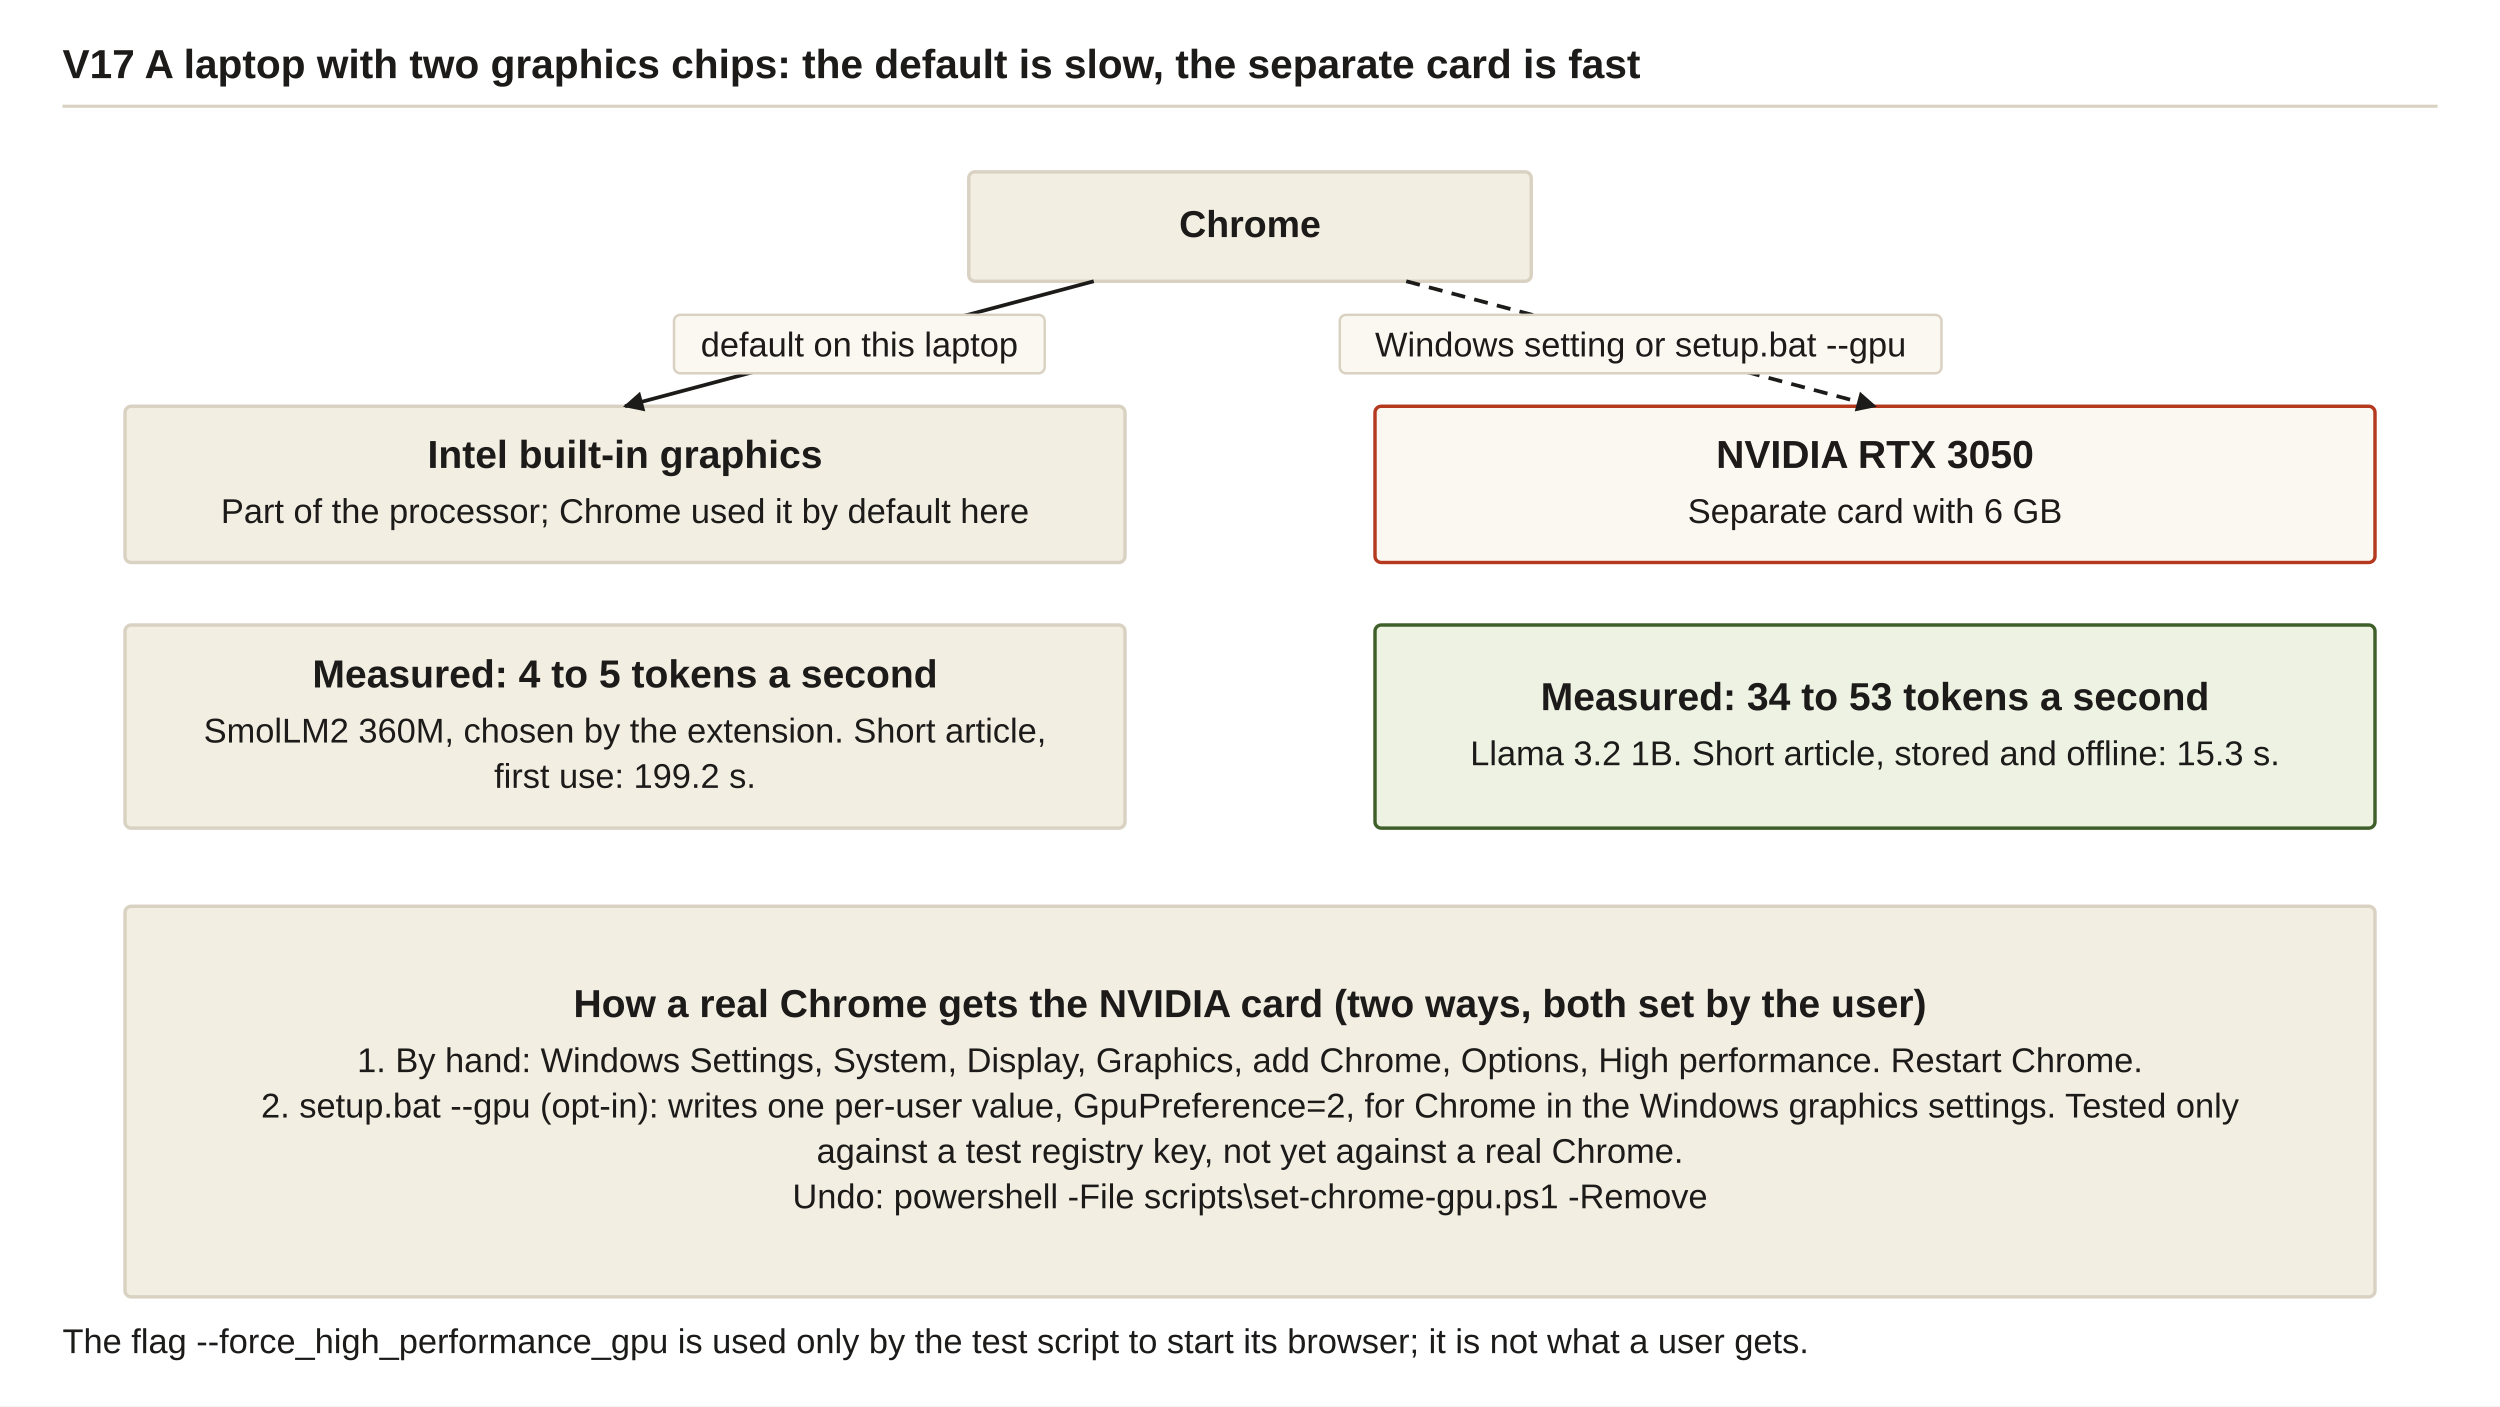
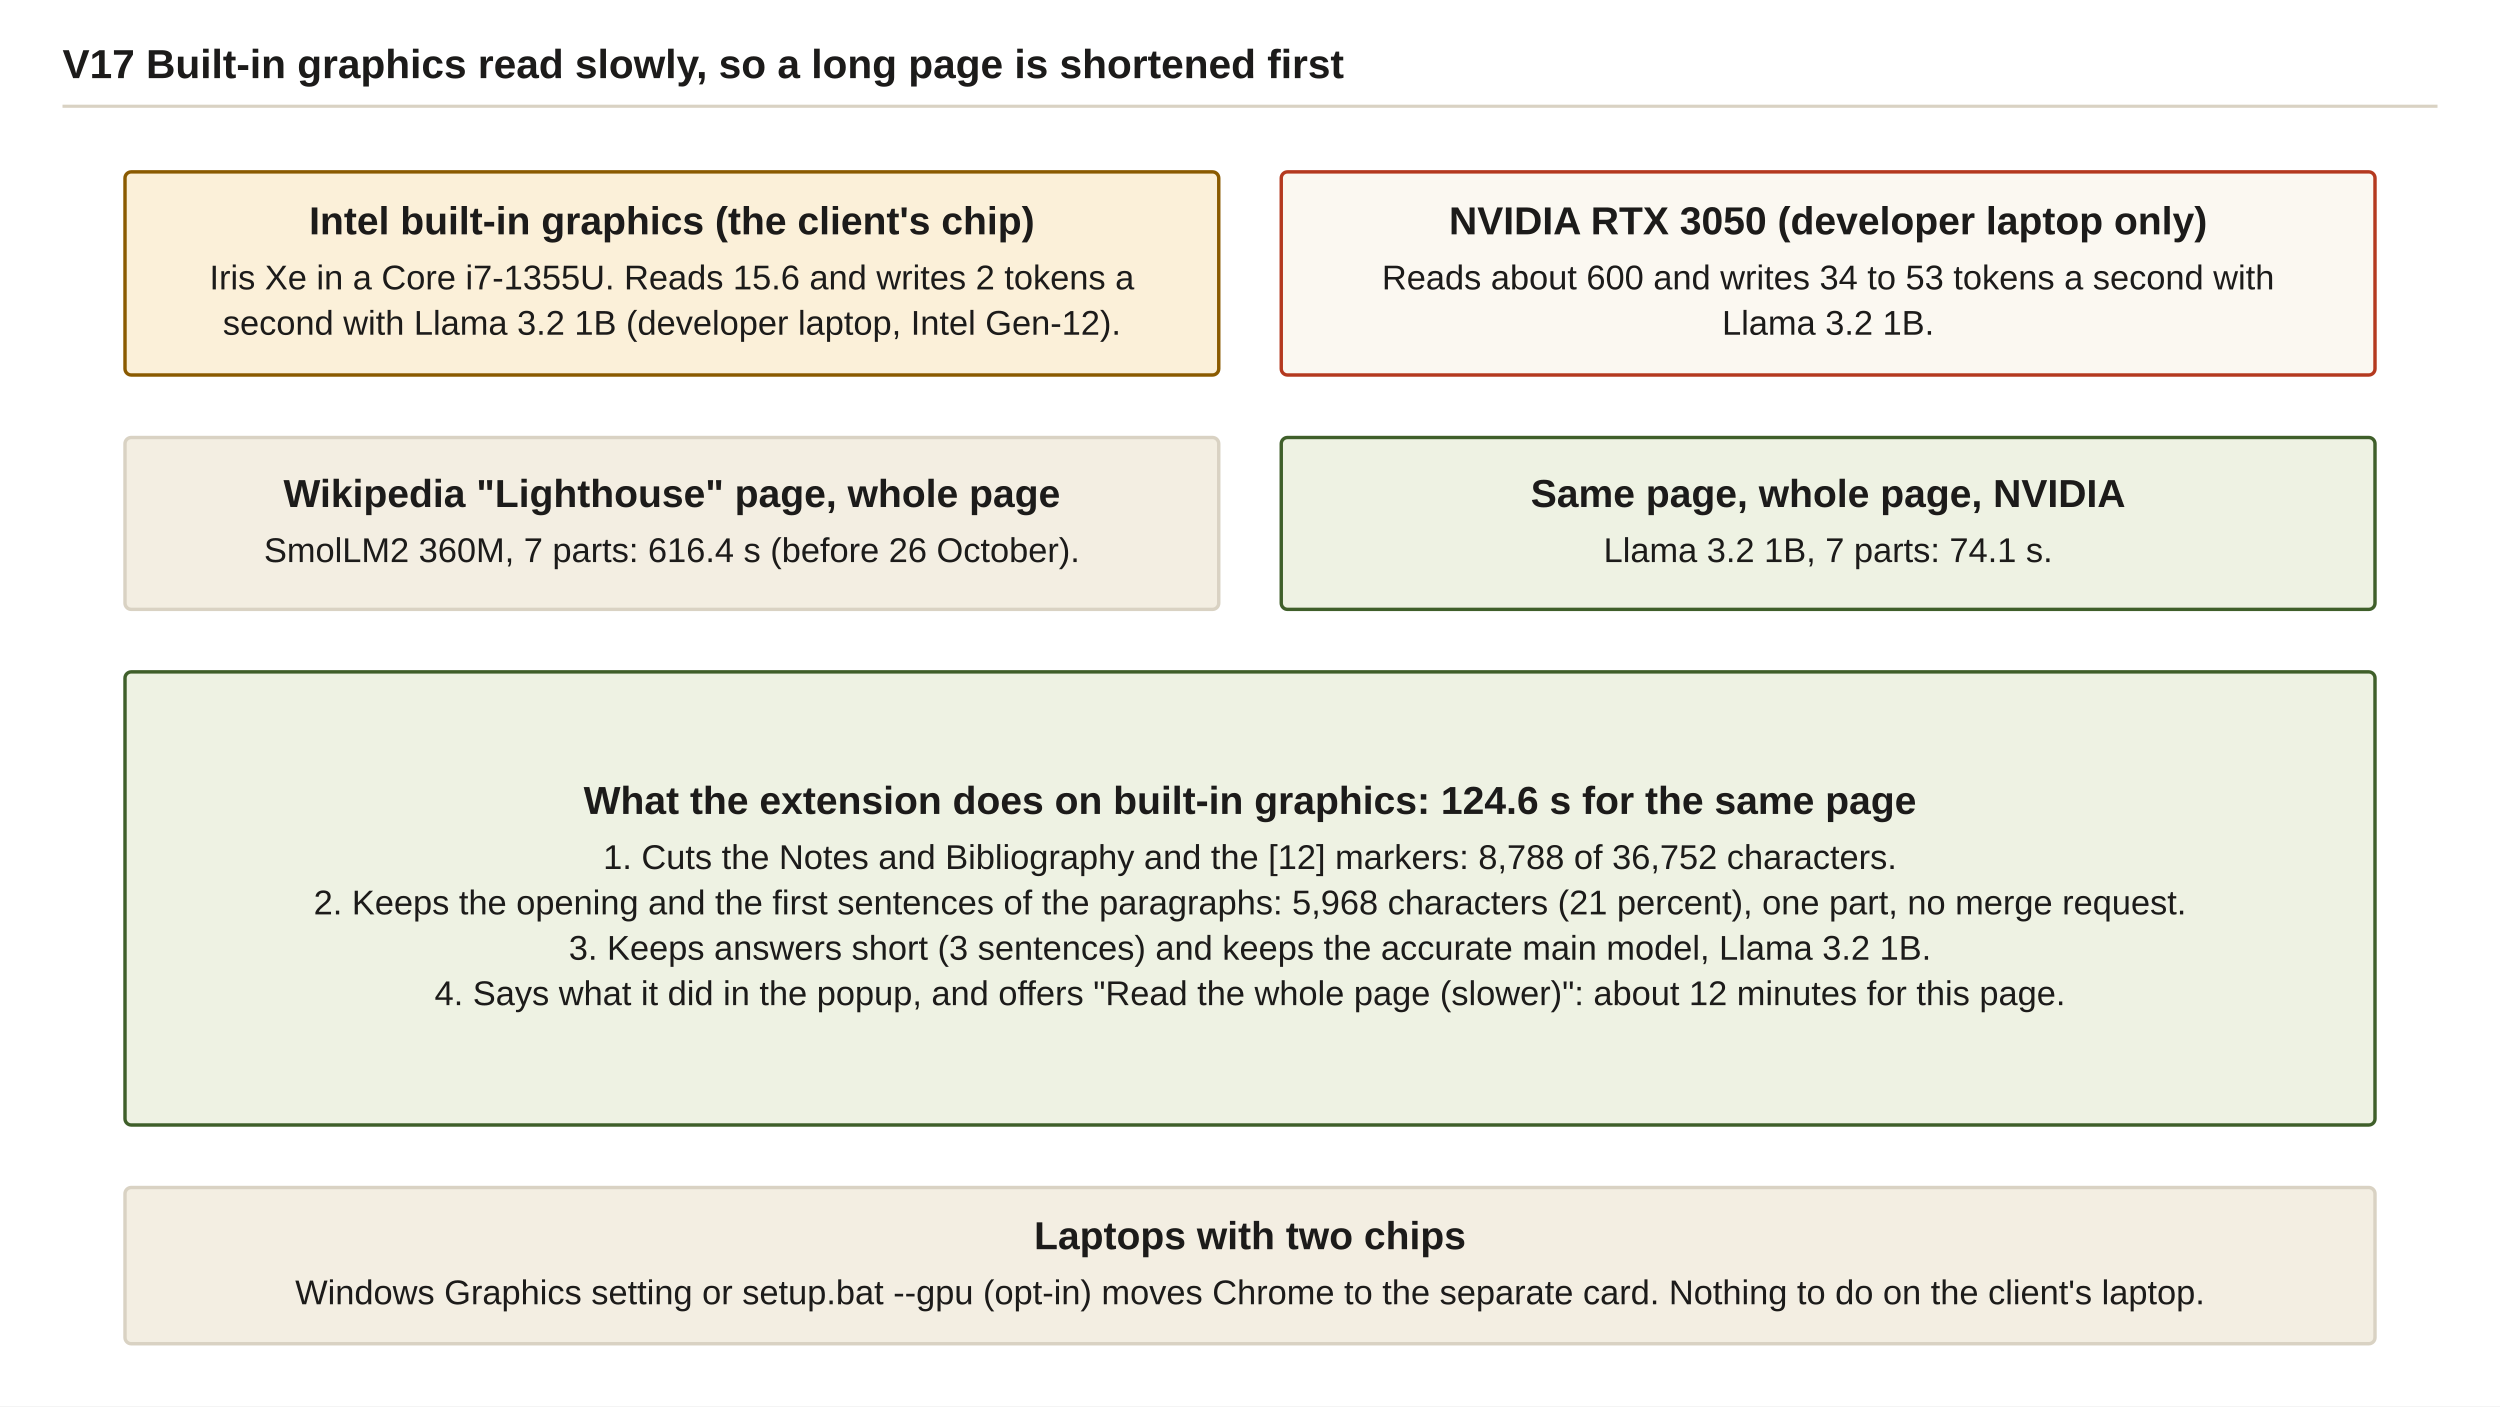
<svg xmlns="http://www.w3.org/2000/svg" width="1600" height="900" viewBox="0 0 1600 900" font-family="'Segoe UI', Arial, sans-serif" fill="#1C1B1A">
  <defs>
    <marker id="ah" viewBox="0 0 10 10" refX="9" refY="5" markerWidth="13" markerHeight="13" markerUnits="userSpaceOnUse" orient="auto-start-reverse">
      <path d="M0,0 L10,5 L0,10 z" fill="#1C1B1A" />
    </marker>
  </defs>
  <rect x="0" y="0" width="1600" height="900" fill="#ffffff" />
-   <text x="40" y="50" font-size="26" font-weight="700" fill="#1C1B1A" text-anchor="start" data-fit="1520">V17  A laptop with two graphics chips: the default is slow, the separate card is fast</text>
+   <text x="40" y="50" font-size="26" font-weight="700" fill="#1C1B1A" text-anchor="start" data-fit="1520">V17  Built-in graphics read slowly, so a long page is shortened first</text>
  <line x1="40" y1="68" x2="1560" y2="68" stroke="#D9D2C3" stroke-width="2" />
-   <rect x="620" y="110" width="360" height="70" rx="4" ry="4" fill="#F3EEE2" stroke="#D9D2C3" stroke-width="2.2" />
-   <text x="800" y="151.72" font-size="24" font-weight="700" fill="#1C1B1A" text-anchor="middle" data-fit="328">Chrome</text>
-   <rect x="80" y="260" width="640" height="100" rx="4" ry="4" fill="#F3EEE2" stroke="#D9D2C3" stroke-width="2.2" />
-   <text x="400" y="299.48" font-size="25" font-weight="700" fill="#1C1B1A" text-anchor="middle" data-fit="608">Intel built-in graphics</text>
-   <text x="400" y="334.72" font-size="22" font-weight="400" fill="#1C1B1A" text-anchor="middle" data-fit="608">Part of the processor; Chrome used it by default here</text>
-   <rect x="880" y="260" width="640" height="100" rx="4" ry="4" fill="#FBF8F1" stroke="#B4391F" stroke-width="2.2" />
-   <text x="1200" y="299.48" font-size="25" font-weight="700" fill="#1C1B1A" text-anchor="middle" data-fit="608">NVIDIA RTX 3050</text>
-   <text x="1200" y="334.72" font-size="22" font-weight="400" fill="#1C1B1A" text-anchor="middle" data-fit="608">Separate card with 6 GB</text>
-   <path d="M700,180 L400,260" fill="none" stroke="#1C1B1A" stroke-width="2.4" marker-end="url(#ah)" />
-   <rect x="431.371" y="201.5" width="237.257" height="37.4" rx="4" fill="#FBF8F1" stroke="#D9D2C3" stroke-width="1.6" />
-   <text x="550" y="228.12" font-size="22" fill="#1C1B1A" text-anchor="middle">default on this laptop</text>
-   <path d="M900,180 L1200,260" fill="none" stroke="#1C1B1A" stroke-width="2.4" stroke-dasharray="9 6" marker-end="url(#ah)" />
-   <rect x="857.442" y="201.5" width="385.116" height="37.4" rx="4" fill="#FBF8F1" stroke="#D9D2C3" stroke-width="1.6" />
-   <text x="1050" y="228.12" font-size="22" fill="#1C1B1A" text-anchor="middle">Windows setting or setup.bat --gpu</text>
-   <rect x="80" y="400" width="640" height="130" rx="4" ry="4" fill="#F3EEE2" stroke="#D9D2C3" stroke-width="2.2" />
-   <text x="400" y="439.96" font-size="25" font-weight="700" fill="#1C1B1A" text-anchor="middle" data-fit="608">Measured: 4 to 5 tokens a second</text>
-   <text x="400" y="475.2" font-size="22" font-weight="400" fill="#1C1B1A" text-anchor="middle" data-fit="608">SmolLM2 360M, chosen by the extension. Short article,</text>
-   <text x="400" y="504.24" font-size="22" font-weight="400" fill="#1C1B1A" text-anchor="middle" data-fit="608">first use: 199.2 s.</text>
-   <rect x="880" y="400" width="640" height="130" rx="4" ry="4" fill="#EEF2E3" stroke="#3F5F2A" stroke-width="2.2" />
-   <text x="1200" y="454.48" font-size="25" font-weight="700" fill="#1C1B1A" text-anchor="middle" data-fit="608">Measured: 34 to 53 tokens a second</text>
-   <text x="1200" y="489.72" font-size="22" font-weight="400" fill="#1C1B1A" text-anchor="middle" data-fit="608">Llama 3.2 1B. Short article, stored and offline: 15.3 s.</text>
-   <rect x="80" y="580" width="1440" height="250" rx="4" ry="4" fill="#F3EEE2" stroke="#D9D2C3" stroke-width="2.2" />
-   <text x="800" y="650.92" font-size="25" font-weight="700" fill="#1C1B1A" text-anchor="middle" data-fit="1408">How a real Chrome gets the NVIDIA card (two ways, both set by the user)</text>
-   <text x="800" y="686.16" font-size="22" font-weight="400" fill="#1C1B1A" text-anchor="middle" data-fit="1408">1. By hand: Windows Settings, System, Display, Graphics, add Chrome, Options, High performance. Restart Chrome.</text>
-   <text x="800" y="715.2" font-size="22" font-weight="400" fill="#1C1B1A" text-anchor="middle" data-fit="1408">2. setup.bat --gpu (opt-in): writes one per-user value, GpuPreference=2, for Chrome in the Windows graphics settings. Tested only</text>
-   <text x="800" y="744.24" font-size="22" font-weight="400" fill="#1C1B1A" text-anchor="middle" data-fit="1408">against a test registry key, not yet against a real Chrome.</text>
-   <text x="800" y="773.28" font-size="22" font-weight="400" fill="#1C1B1A" text-anchor="middle" data-fit="1408">Undo: powershell -File scripts\set-chrome-gpu.ps1 -Remove</text>
-   <text x="40" y="866" font-size="22" font-weight="400" fill="#1C1B1A" text-anchor="start" data-fit="1520">The flag --force_high_performance_gpu is used only by the test script to start its browser; it is not what a user gets.</text>
+   <rect x="80" y="110" width="700" height="130" rx="4" ry="4" fill="#FBF0D9" stroke="#8A5A00" stroke-width="2.2" />
+   <text x="430" y="149.96" font-size="25" font-weight="700" fill="#1C1B1A" text-anchor="middle" data-fit="668">Intel built-in graphics (the client's chip)</text>
+   <text x="430" y="185.2" font-size="22" font-weight="400" fill="#1C1B1A" text-anchor="middle" data-fit="668">Iris Xe in a Core i7-1355U. Reads 15.6 and writes 2 tokens a</text>
+   <text x="430" y="214.24" font-size="22" font-weight="400" fill="#1C1B1A" text-anchor="middle" data-fit="668">second with Llama 3.2 1B (developer laptop, Intel Gen-12).</text>
+   <rect x="820" y="110" width="700" height="130" rx="4" ry="4" fill="#FBF8F1" stroke="#B4391F" stroke-width="2.2" />
+   <text x="1170" y="149.96" font-size="25" font-weight="700" fill="#1C1B1A" text-anchor="middle" data-fit="668">NVIDIA RTX 3050 (developer laptop only)</text>
+   <text x="1170" y="185.2" font-size="22" font-weight="400" fill="#1C1B1A" text-anchor="middle" data-fit="668">Reads about 600 and writes 34 to 53 tokens a second with</text>
+   <text x="1170" y="214.24" font-size="22" font-weight="400" fill="#1C1B1A" text-anchor="middle" data-fit="668">Llama 3.2 1B.</text>
+   <rect x="80" y="280" width="700" height="110" rx="4" ry="4" fill="#F3EEE2" stroke="#D9D2C3" stroke-width="2.2" />
+   <text x="430" y="324.48" font-size="25" font-weight="700" fill="#1C1B1A" text-anchor="middle" data-fit="668">Wikipedia "Lighthouse" page, whole page</text>
+   <text x="430" y="359.72" font-size="22" font-weight="400" fill="#1C1B1A" text-anchor="middle" data-fit="668">SmolLM2 360M, 7 parts: 616.4 s (before 26 October).</text>
+   <rect x="820" y="280" width="700" height="110" rx="4" ry="4" fill="#EEF2E3" stroke="#3F5F2A" stroke-width="2.2" />
+   <text x="1170" y="324.48" font-size="25" font-weight="700" fill="#1C1B1A" text-anchor="middle" data-fit="668">Same page, whole page, NVIDIA</text>
+   <text x="1170" y="359.72" font-size="22" font-weight="400" fill="#1C1B1A" text-anchor="middle" data-fit="668">Llama 3.2 1B, 7 parts: 74.1 s.</text>
+   <rect x="80" y="430" width="1440" height="290" rx="4" ry="4" fill="#EEF2E3" stroke="#3F5F2A" stroke-width="2.2" />
+   <text x="800" y="520.92" font-size="25" font-weight="700" fill="#1C1B1A" text-anchor="middle" data-fit="1408">What the extension does on built-in graphics: 124.6 s for the same page</text>
+   <text x="800" y="556.16" font-size="22" font-weight="400" fill="#1C1B1A" text-anchor="middle" data-fit="1408">1. Cuts the Notes and Bibliography and the [12] markers: 8,788 of 36,752 characters.</text>
+   <text x="800" y="585.2" font-size="22" font-weight="400" fill="#1C1B1A" text-anchor="middle" data-fit="1408">2. Keeps the opening and the first sentences of the paragraphs: 5,968 characters (21 percent), one part, no merge request.</text>
+   <text x="800" y="614.24" font-size="22" font-weight="400" fill="#1C1B1A" text-anchor="middle" data-fit="1408">3. Keeps answers short (3 sentences) and keeps the accurate main model, Llama 3.2 1B.</text>
+   <text x="800" y="643.28" font-size="22" font-weight="400" fill="#1C1B1A" text-anchor="middle" data-fit="1408">4. Says what it did in the popup, and offers "Read the whole page (slower)": about 12 minutes for this page.</text>
+   <rect x="80" y="760" width="1440" height="100" rx="4" ry="4" fill="#F3EEE2" stroke="#D9D2C3" stroke-width="2.2" />
+   <text x="800" y="799.48" font-size="25" font-weight="700" fill="#1C1B1A" text-anchor="middle" data-fit="1408">Laptops with two chips</text>
+   <text x="800" y="834.72" font-size="22" font-weight="400" fill="#1C1B1A" text-anchor="middle" data-fit="1408">Windows Graphics setting or setup.bat --gpu (opt-in) moves Chrome to the separate card. Nothing to do on the client's laptop.</text>
</svg>
